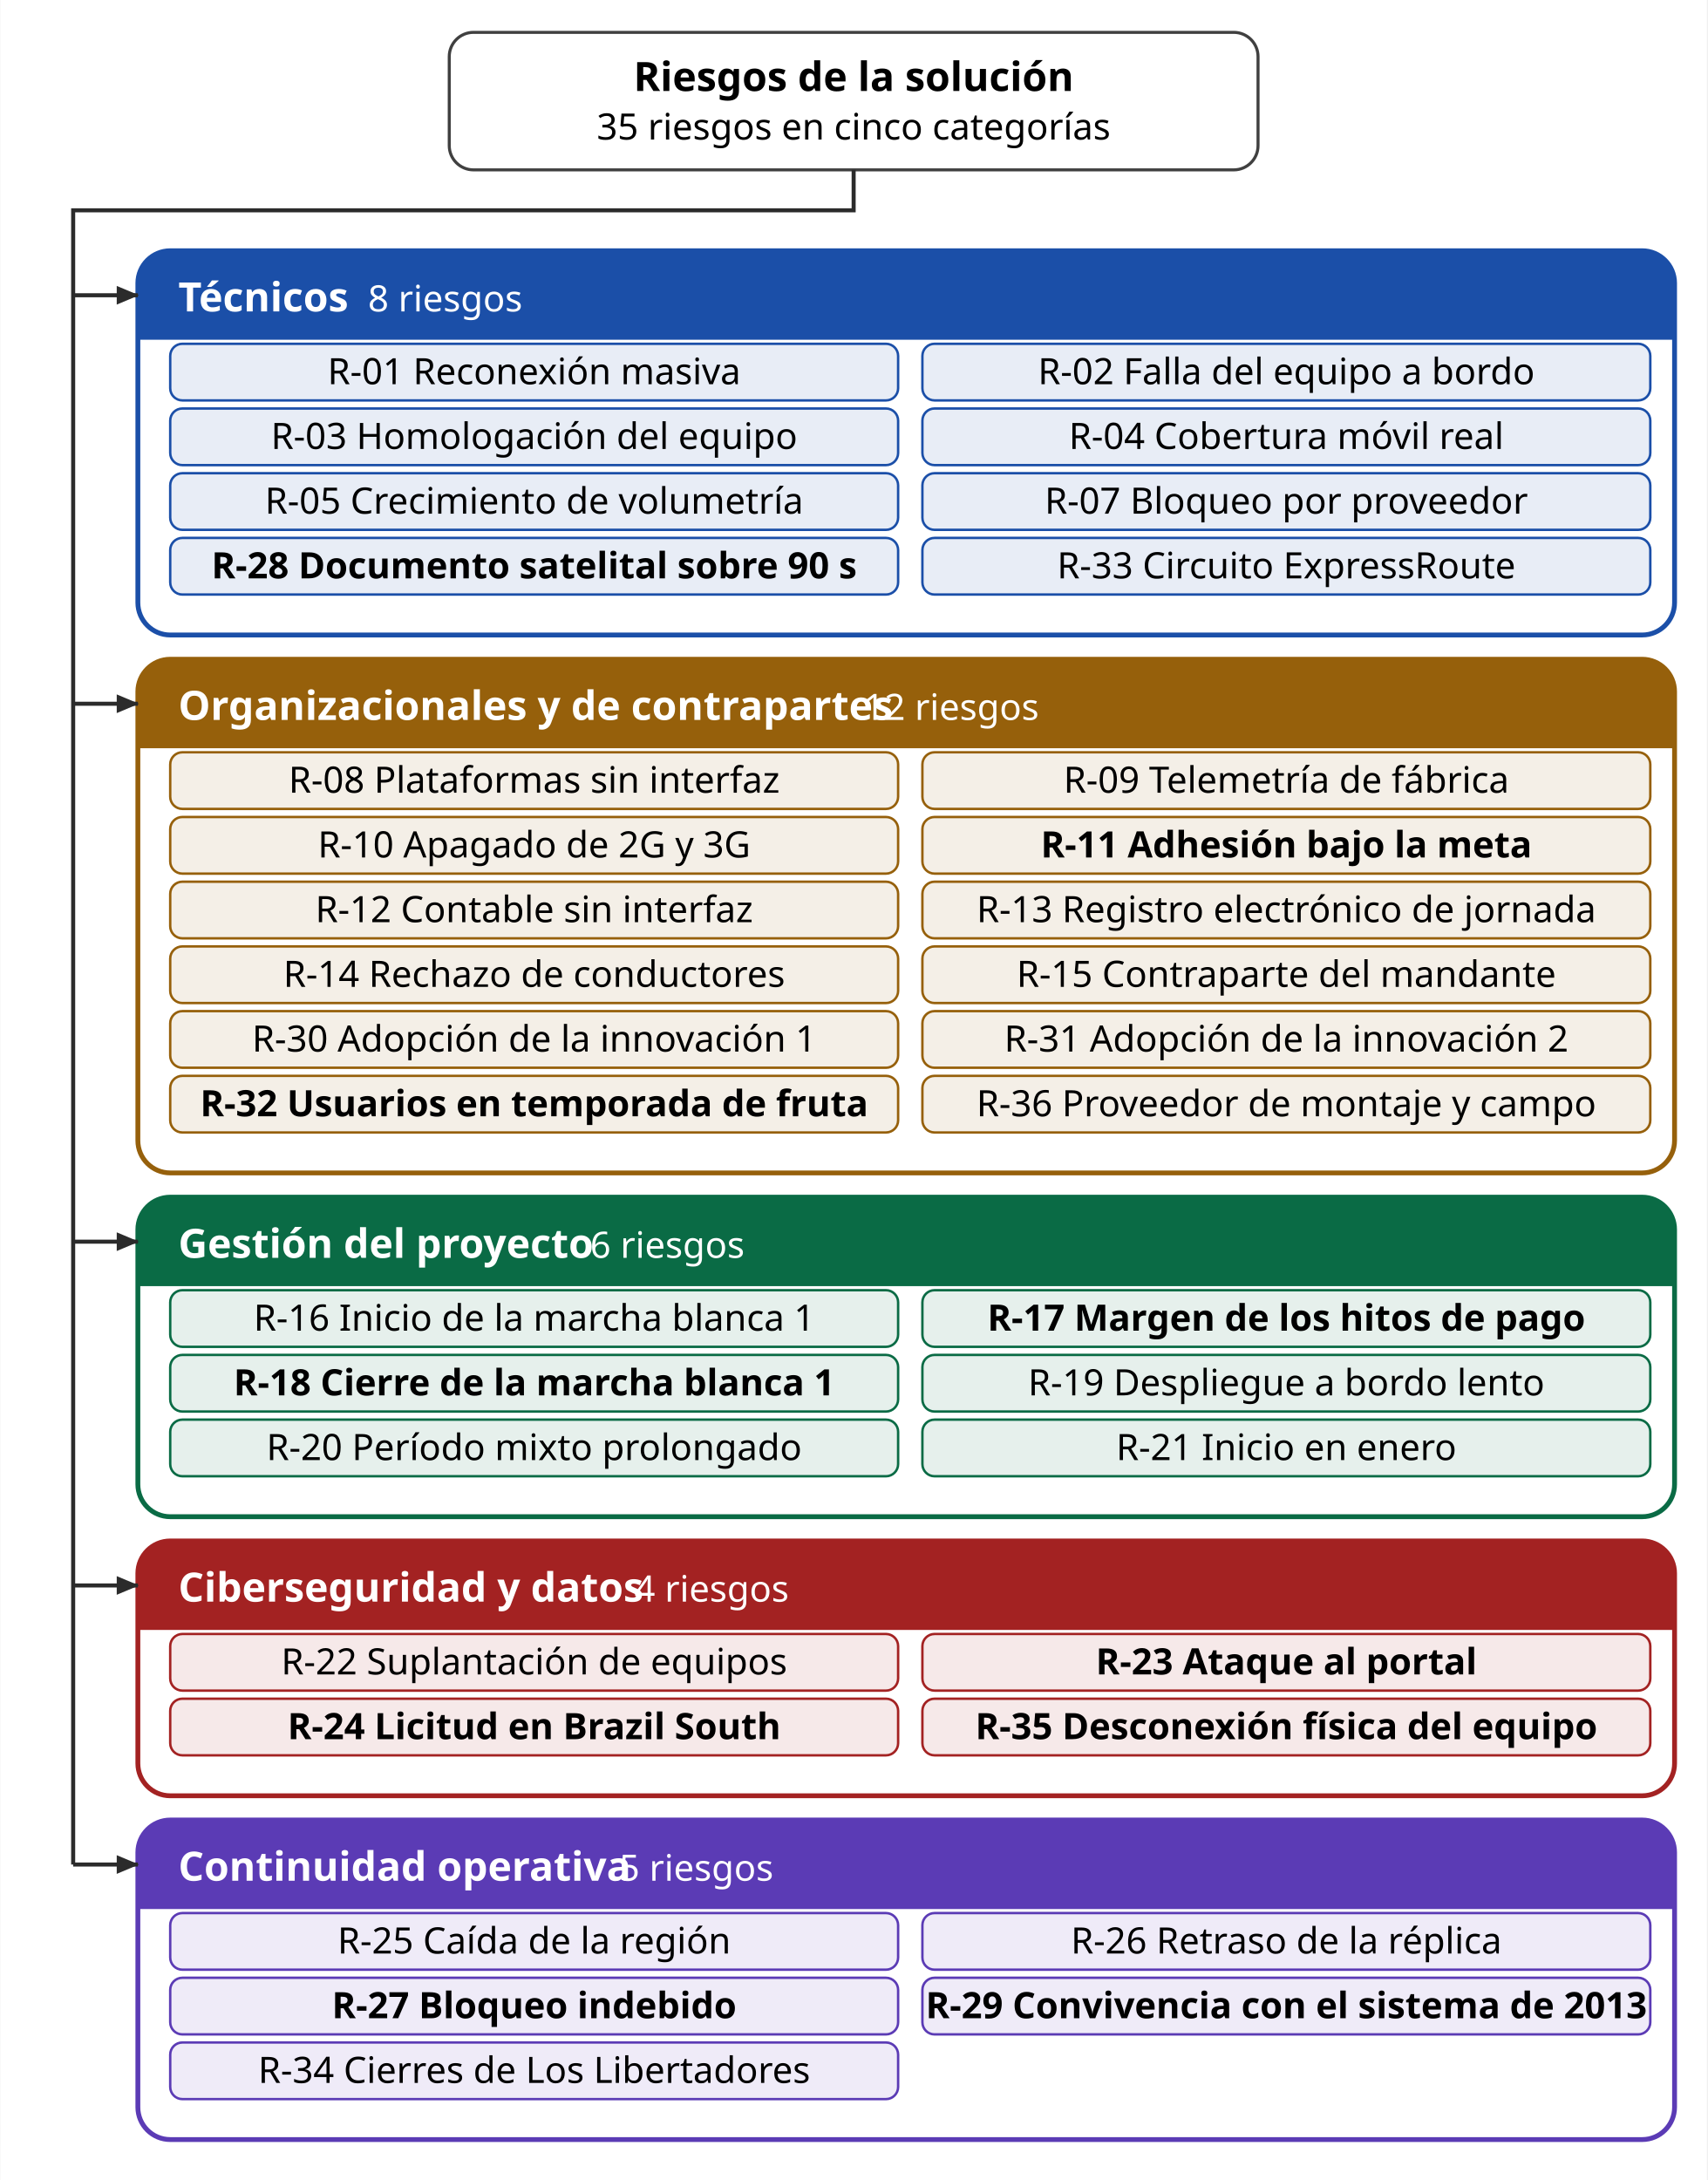
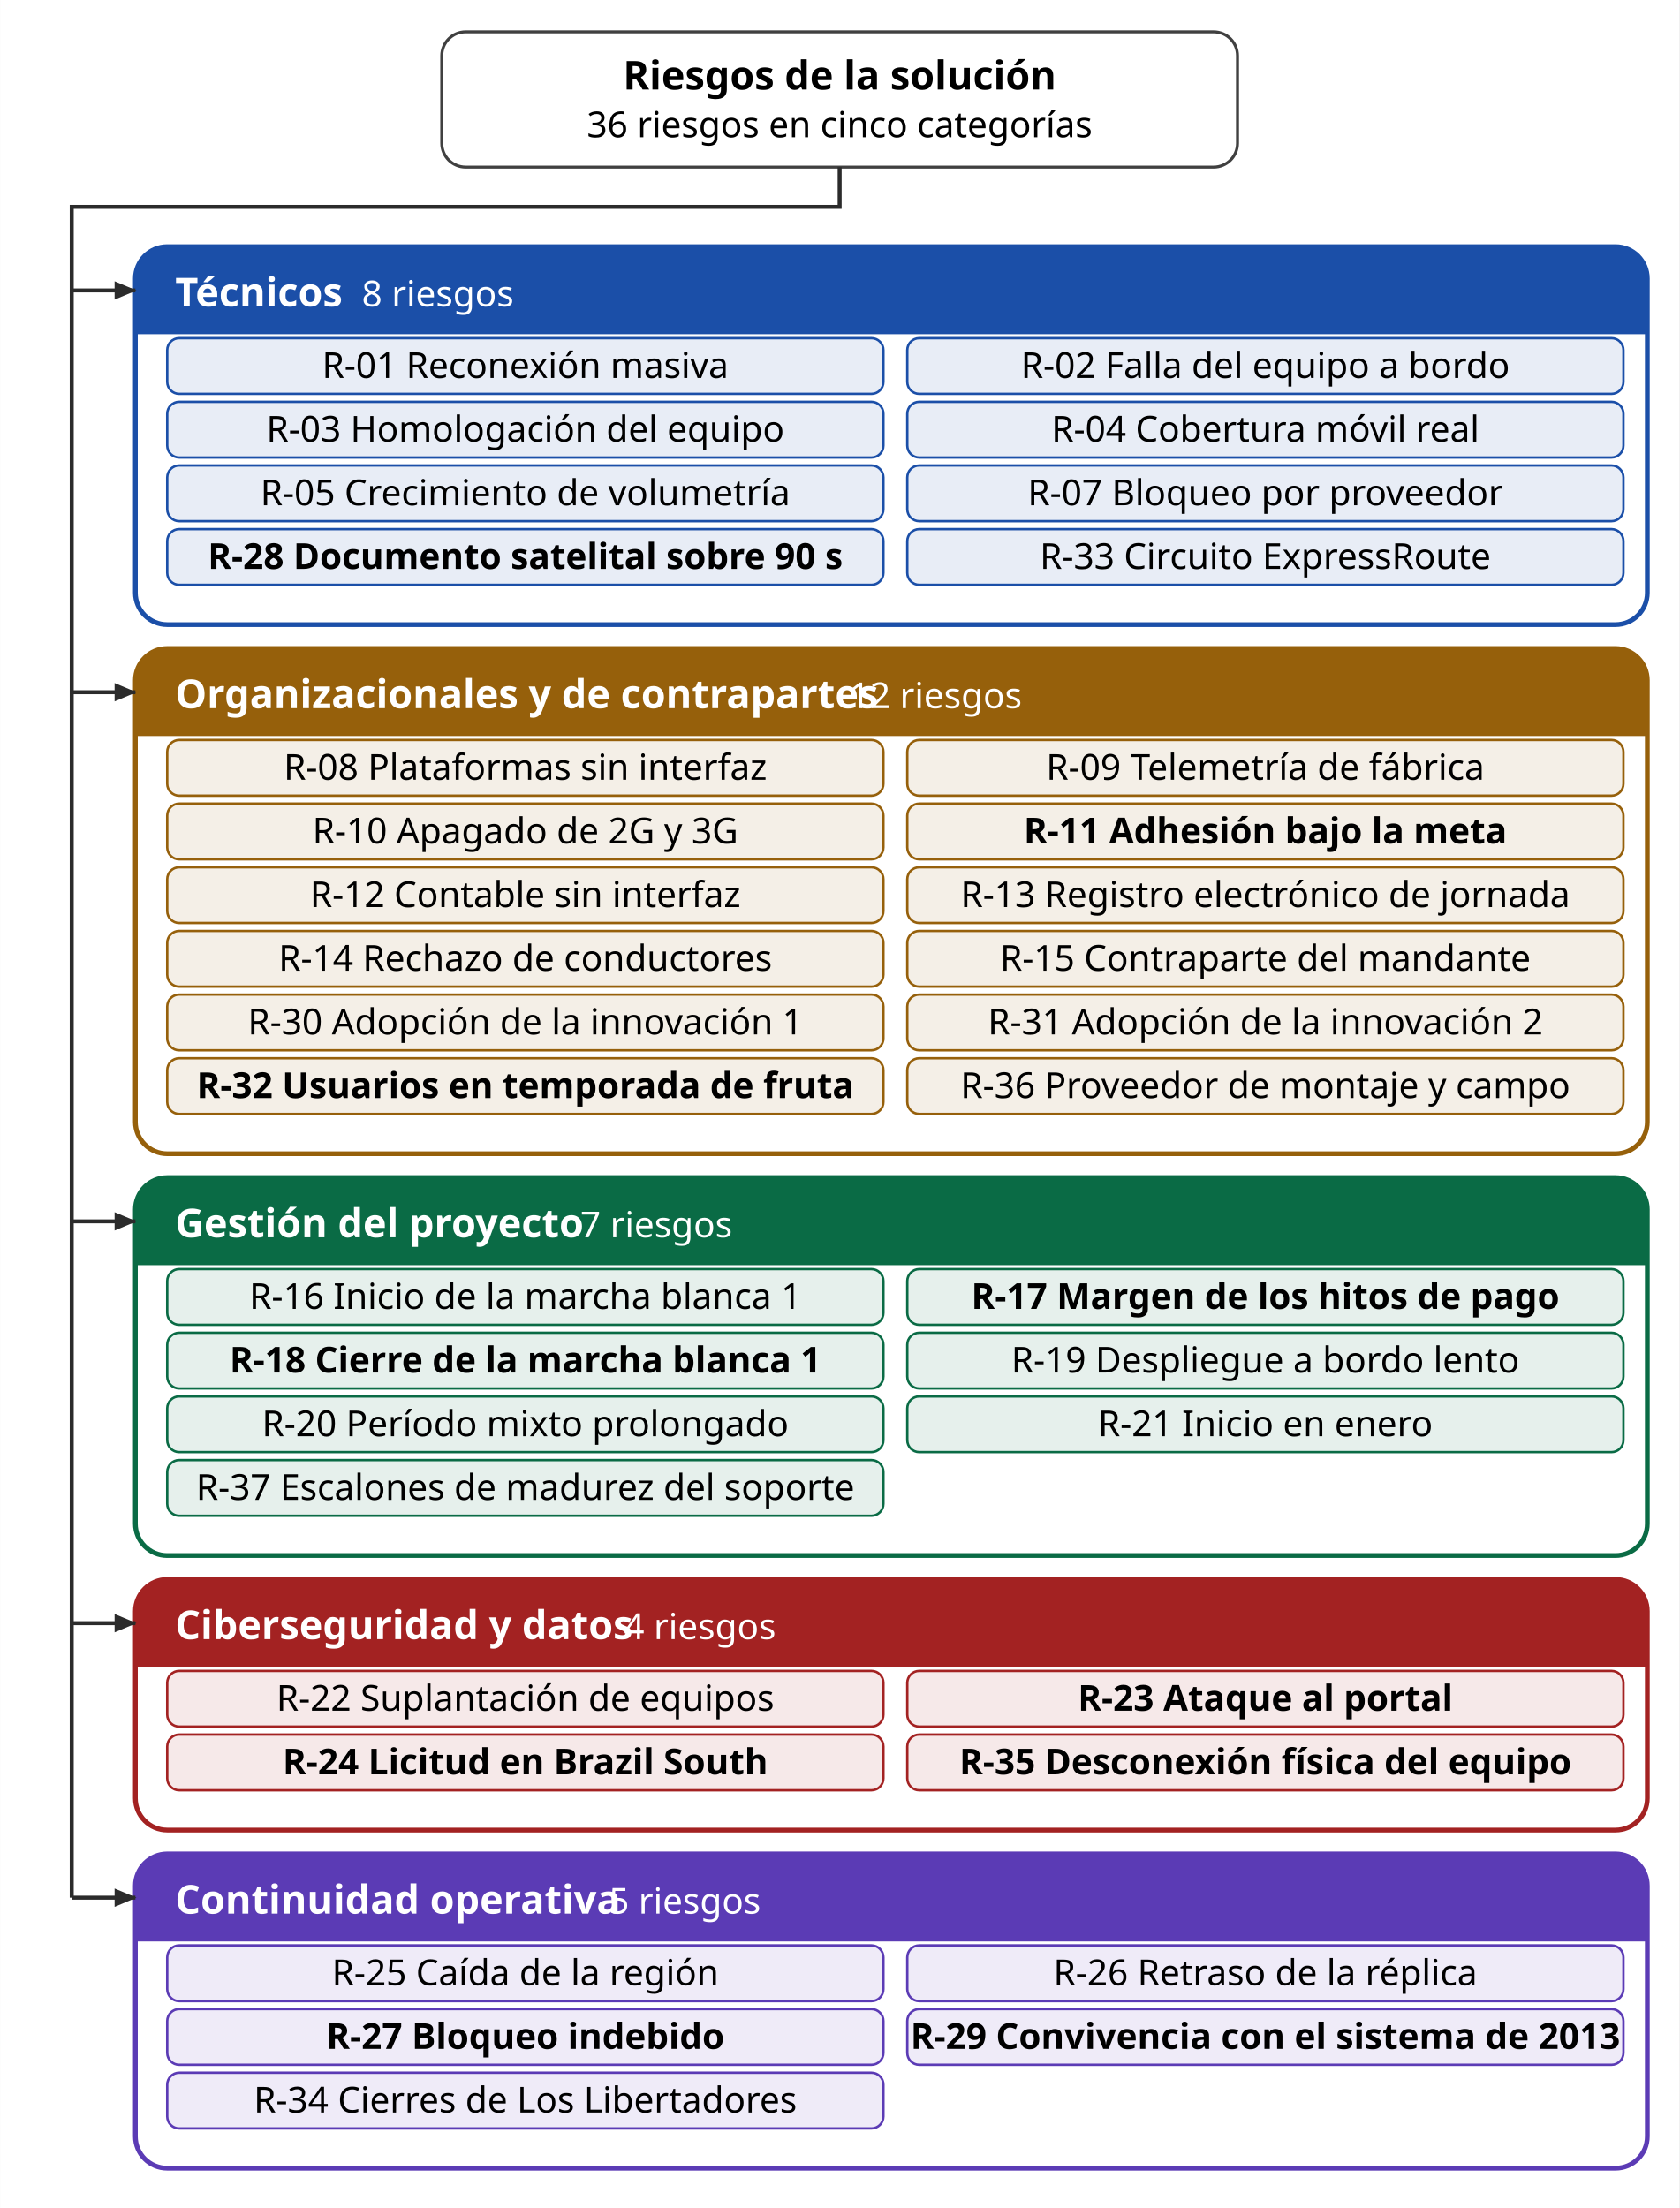
- <svg xmlns="http://www.w3.org/2000/svg" width="148.9mm" height="190.1mm" viewBox="0 0 422 539">
+ <svg xmlns="http://www.w3.org/2000/svg" width="148.9mm" height="195.8mm" viewBox="0 0 422 555">
  <defs>
    <marker id="fin-n" viewBox="0 0 10 10" refX="9.5" refY="5" markerWidth="5.5" markerHeight="5.5" markerUnits="userSpaceOnUse" orient="auto">
      <path d="M0,0.8 L10,5 L0,9.2 z" fill="#2B2B2B" />
    </marker>
    <marker id="ini-n" viewBox="0 0 10 10" refX="0.5" refY="5" markerWidth="5.5" markerHeight="5.5" markerUnits="userSpaceOnUse" orient="auto">
      <path d="M10,0.8 L0,5 L10,9.2 z" fill="#2B2B2B" />
    </marker>
    <marker id="fin-r" viewBox="0 0 10 10" refX="9.5" refY="5" markerWidth="5.5" markerHeight="5.5" markerUnits="userSpaceOnUse" orient="auto">
      <path d="M0,0.8 L10,5 L0,9.2 z" fill="#C0392B" />
    </marker>
    <marker id="ini-r" viewBox="0 0 10 10" refX="0.5" refY="5" markerWidth="5.5" markerHeight="5.5" markerUnits="userSpaceOnUse" orient="auto">
      <path d="M10,0.8 L0,5 L10,9.2 z" fill="#C0392B" />
    </marker>
  </defs>
-   <rect x="0" y="0" width="422" height="539" fill="#FFFFFF" />
+   <rect x="0" y="0" width="422" height="555" fill="#FFFFFF" />
  <g id="grupos">
    <rect x="111.00" y="8.00" width="200.00" height="34.00" rx="6" fill="#FFFFFF" stroke="#404040" stroke-width="0.75" />
    <rect x="34.00" y="62.00" width="380.00" height="95.00" rx="8" fill="#FFFFFF" stroke="#1B4FA8" stroke-width="1.2" />
    <path d="M34,84 L34,70 A8,8 0 0 1 42,62 L406,62 A8,8 0 0 1 414,70 L414,84 Z" fill="#1B4FA8" />
    <rect x="34.00" y="163.00" width="380.00" height="127.00" rx="8" fill="#FFFFFF" stroke="#96600B" stroke-width="1.2" />
    <path d="M34,185 L34,171 A8,8 0 0 1 42,163 L406,163 A8,8 0 0 1 414,171 L414,185 Z" fill="#96600B" />
-     <rect x="34.00" y="296.00" width="380.00" height="79.00" rx="8" fill="#FFFFFF" stroke="#0A6B45" stroke-width="1.2" />
+     <rect x="34.00" y="296.00" width="380.00" height="95.00" rx="8" fill="#FFFFFF" stroke="#0A6B45" stroke-width="1.2" />
    <path d="M34,318 L34,304 A8,8 0 0 1 42,296 L406,296 A8,8 0 0 1 414,304 L414,318 Z" fill="#0A6B45" />
-     <rect x="34.00" y="381.00" width="380.00" height="63.00" rx="8" fill="#FFFFFF" stroke="#A32222" stroke-width="1.2" />
-     <path d="M34,403 L34,389 A8,8 0 0 1 42,381 L406,381 A8,8 0 0 1 414,389 L414,403 Z" fill="#A32222" />
-     <rect x="34.00" y="450.00" width="380.00" height="79.00" rx="8" fill="#FFFFFF" stroke="#5B3BB5" stroke-width="1.2" />
-     <path d="M34,472 L34,458 A8,8 0 0 1 42,450 L406,450 A8,8 0 0 1 414,458 L414,472 Z" fill="#5B3BB5" />
+     <rect x="34.00" y="397.00" width="380.00" height="63.00" rx="8" fill="#FFFFFF" stroke="#A32222" stroke-width="1.2" />
+     <path d="M34,419 L34,405 A8,8 0 0 1 42,397 L406,397 A8,8 0 0 1 414,405 L414,419 Z" fill="#A32222" />
+     <rect x="34.00" y="466.00" width="380.00" height="79.00" rx="8" fill="#FFFFFF" stroke="#5B3BB5" stroke-width="1.2" />
+     <path d="M34,488 L34,474 A8,8 0 0 1 42,466 L406,466 A8,8 0 0 1 414,474 L414,488 Z" fill="#5B3BB5" />
  </g>
  <g id="flechas">
    <path d="M18.00,73.00 L34.00,73.00" fill="none" stroke="#2B2B2B" stroke-width="1.0" stroke-linejoin="miter" marker-end="url(#fin-n)" />
    <path d="M18.00,174.00 L34.00,174.00" fill="none" stroke="#2B2B2B" stroke-width="1.0" stroke-linejoin="miter" marker-end="url(#fin-n)" />
    <path d="M18.00,307.00 L34.00,307.00" fill="none" stroke="#2B2B2B" stroke-width="1.0" stroke-linejoin="miter" marker-end="url(#fin-n)" />
-     <path d="M18.00,392.00 L34.00,392.00" fill="none" stroke="#2B2B2B" stroke-width="1.0" stroke-linejoin="miter" marker-end="url(#fin-n)" />
-     <path d="M18.00,461.00 L34.00,461.00" fill="none" stroke="#2B2B2B" stroke-width="1.0" stroke-linejoin="miter" marker-end="url(#fin-n)" />
-     <path d="M211.00,42.00 L211.00,52.00 L18.00,52.00 L18.00,461.00" fill="none" stroke="#2B2B2B" stroke-width="1.0" stroke-linejoin="miter" />
+     <path d="M18.00,408.00 L34.00,408.00" fill="none" stroke="#2B2B2B" stroke-width="1.0" stroke-linejoin="miter" marker-end="url(#fin-n)" />
+     <path d="M18.00,477.00 L34.00,477.00" fill="none" stroke="#2B2B2B" stroke-width="1.0" stroke-linejoin="miter" marker-end="url(#fin-n)" />
+     <path d="M211.00,42.00 L211.00,52.00 L18.00,52.00 L18.00,477.00" fill="none" stroke="#2B2B2B" stroke-width="1.0" stroke-linejoin="miter" />
  </g>
  <g id="iconos">
    <rect x="42.00" y="85.00" width="180.00" height="14.00" rx="3" fill="#E8EDF6" stroke="#1B4FA8" stroke-width="0.6" />
    <text x="132.00" y="95.00" font-size="9" font-family="IBM Plex Sans" text-anchor="middle" fill="#000000">R-01  Reconexión masiva</text>
    <rect x="228.00" y="85.00" width="180.00" height="14.00" rx="3" fill="#E8EDF6" stroke="#1B4FA8" stroke-width="0.6" />
    <text x="318.00" y="95.00" font-size="9" font-family="IBM Plex Sans" text-anchor="middle" fill="#000000">R-02  Falla del equipo a bordo</text>
    <rect x="42.00" y="101.00" width="180.00" height="14.00" rx="3" fill="#E8EDF6" stroke="#1B4FA8" stroke-width="0.6" />
    <text x="132.00" y="111.00" font-size="9" font-family="IBM Plex Sans" text-anchor="middle" fill="#000000">R-03  Homologación del equipo</text>
    <rect x="228.00" y="101.00" width="180.00" height="14.00" rx="3" fill="#E8EDF6" stroke="#1B4FA8" stroke-width="0.6" />
    <text x="318.00" y="111.00" font-size="9" font-family="IBM Plex Sans" text-anchor="middle" fill="#000000">R-04  Cobertura móvil real</text>
    <rect x="42.00" y="117.00" width="180.00" height="14.00" rx="3" fill="#E8EDF6" stroke="#1B4FA8" stroke-width="0.6" />
    <text x="132.00" y="127.00" font-size="9" font-family="IBM Plex Sans" text-anchor="middle" fill="#000000">R-05  Crecimiento de volumetría</text>
    <rect x="228.00" y="117.00" width="180.00" height="14.00" rx="3" fill="#E8EDF6" stroke="#1B4FA8" stroke-width="0.6" />
    <text x="318.00" y="127.00" font-size="9" font-family="IBM Plex Sans" text-anchor="middle" fill="#000000">R-07  Bloqueo por proveedor</text>
    <rect x="42.00" y="133.00" width="180.00" height="14.00" rx="3" fill="#E8EDF6" stroke="#1B4FA8" stroke-width="0.6" />
    <text x="132.00" y="143.00" font-size="9" font-family="IBM Plex Sans" font-weight="600" text-anchor="middle" fill="#000000">R-28  Documento satelital sobre 90 s</text>
    <rect x="228.00" y="133.00" width="180.00" height="14.00" rx="3" fill="#E8EDF6" stroke="#1B4FA8" stroke-width="0.6" />
    <text x="318.00" y="143.00" font-size="9" font-family="IBM Plex Sans" text-anchor="middle" fill="#000000">R-33  Circuito ExpressRoute</text>
    <rect x="42.00" y="186.00" width="180.00" height="14.00" rx="3" fill="#F4EFE7" stroke="#96600B" stroke-width="0.6" />
    <text x="132.00" y="196.00" font-size="9" font-family="IBM Plex Sans" text-anchor="middle" fill="#000000">R-08  Plataformas sin interfaz</text>
    <rect x="228.00" y="186.00" width="180.00" height="14.00" rx="3" fill="#F4EFE7" stroke="#96600B" stroke-width="0.6" />
    <text x="318.00" y="196.00" font-size="9" font-family="IBM Plex Sans" text-anchor="middle" fill="#000000">R-09  Telemetría de fábrica</text>
    <rect x="42.00" y="202.00" width="180.00" height="14.00" rx="3" fill="#F4EFE7" stroke="#96600B" stroke-width="0.6" />
    <text x="132.00" y="212.00" font-size="9" font-family="IBM Plex Sans" text-anchor="middle" fill="#000000">R-10  Apagado de 2G y 3G</text>
    <rect x="228.00" y="202.00" width="180.00" height="14.00" rx="3" fill="#F4EFE7" stroke="#96600B" stroke-width="0.6" />
    <text x="318.00" y="212.00" font-size="9" font-family="IBM Plex Sans" font-weight="600" text-anchor="middle" fill="#000000">R-11  Adhesión bajo la meta</text>
    <rect x="42.00" y="218.00" width="180.00" height="14.00" rx="3" fill="#F4EFE7" stroke="#96600B" stroke-width="0.6" />
    <text x="132.00" y="228.00" font-size="9" font-family="IBM Plex Sans" text-anchor="middle" fill="#000000">R-12  Contable sin interfaz</text>
    <rect x="228.00" y="218.00" width="180.00" height="14.00" rx="3" fill="#F4EFE7" stroke="#96600B" stroke-width="0.6" />
    <text x="318.00" y="228.00" font-size="9" font-family="IBM Plex Sans" text-anchor="middle" fill="#000000">R-13  Registro electrónico de jornada</text>
    <rect x="42.00" y="234.00" width="180.00" height="14.00" rx="3" fill="#F4EFE7" stroke="#96600B" stroke-width="0.6" />
    <text x="132.00" y="244.00" font-size="9" font-family="IBM Plex Sans" text-anchor="middle" fill="#000000">R-14  Rechazo de conductores</text>
    <rect x="228.00" y="234.00" width="180.00" height="14.00" rx="3" fill="#F4EFE7" stroke="#96600B" stroke-width="0.6" />
    <text x="318.00" y="244.00" font-size="9" font-family="IBM Plex Sans" text-anchor="middle" fill="#000000">R-15  Contraparte del mandante</text>
    <rect x="42.00" y="250.00" width="180.00" height="14.00" rx="3" fill="#F4EFE7" stroke="#96600B" stroke-width="0.6" />
    <text x="132.00" y="260.00" font-size="9" font-family="IBM Plex Sans" text-anchor="middle" fill="#000000">R-30  Adopción de la innovación 1</text>
    <rect x="228.00" y="250.00" width="180.00" height="14.00" rx="3" fill="#F4EFE7" stroke="#96600B" stroke-width="0.6" />
    <text x="318.00" y="260.00" font-size="9" font-family="IBM Plex Sans" text-anchor="middle" fill="#000000">R-31  Adopción de la innovación 2</text>
    <rect x="42.00" y="266.00" width="180.00" height="14.00" rx="3" fill="#F4EFE7" stroke="#96600B" stroke-width="0.6" />
    <text x="132.00" y="276.00" font-size="9" font-family="IBM Plex Sans" font-weight="600" text-anchor="middle" fill="#000000">R-32  Usuarios en temporada de fruta</text>
    <rect x="228.00" y="266.00" width="180.00" height="14.00" rx="3" fill="#F4EFE7" stroke="#96600B" stroke-width="0.6" />
    <text x="318.00" y="276.00" font-size="9" font-family="IBM Plex Sans" text-anchor="middle" fill="#000000">R-36  Proveedor de montaje y campo</text>
    <rect x="42.00" y="319.00" width="180.00" height="14.00" rx="3" fill="#E6F0EC" stroke="#0A6B45" stroke-width="0.6" />
    <text x="132.00" y="329.00" font-size="9" font-family="IBM Plex Sans" text-anchor="middle" fill="#000000">R-16  Inicio de la marcha blanca 1</text>
    <rect x="228.00" y="319.00" width="180.00" height="14.00" rx="3" fill="#E6F0EC" stroke="#0A6B45" stroke-width="0.6" />
    <text x="318.00" y="329.00" font-size="9" font-family="IBM Plex Sans" font-weight="600" text-anchor="middle" fill="#000000">R-17  Margen de los hitos de pago</text>
    <rect x="42.00" y="335.00" width="180.00" height="14.00" rx="3" fill="#E6F0EC" stroke="#0A6B45" stroke-width="0.6" />
    <text x="132.00" y="345.00" font-size="9" font-family="IBM Plex Sans" font-weight="600" text-anchor="middle" fill="#000000">R-18  Cierre de la marcha blanca 1</text>
    <rect x="228.00" y="335.00" width="180.00" height="14.00" rx="3" fill="#E6F0EC" stroke="#0A6B45" stroke-width="0.6" />
    <text x="318.00" y="345.00" font-size="9" font-family="IBM Plex Sans" text-anchor="middle" fill="#000000">R-19  Despliegue a bordo lento</text>
    <rect x="42.00" y="351.00" width="180.00" height="14.00" rx="3" fill="#E6F0EC" stroke="#0A6B45" stroke-width="0.6" />
    <text x="132.00" y="361.00" font-size="9" font-family="IBM Plex Sans" text-anchor="middle" fill="#000000">R-20  Período mixto prolongado</text>
    <rect x="228.00" y="351.00" width="180.00" height="14.00" rx="3" fill="#E6F0EC" stroke="#0A6B45" stroke-width="0.6" />
    <text x="318.00" y="361.00" font-size="9" font-family="IBM Plex Sans" text-anchor="middle" fill="#000000">R-21  Inicio en enero</text>
-     <rect x="42.00" y="404.00" width="180.00" height="14.00" rx="3" fill="#F6E9E9" stroke="#A32222" stroke-width="0.6" />
-     <text x="132.00" y="414.00" font-size="9" font-family="IBM Plex Sans" text-anchor="middle" fill="#000000">R-22  Suplantación de equipos</text>
-     <rect x="228.00" y="404.00" width="180.00" height="14.00" rx="3" fill="#F6E9E9" stroke="#A32222" stroke-width="0.6" />
-     <text x="318.00" y="414.00" font-size="9" font-family="IBM Plex Sans" font-weight="600" text-anchor="middle" fill="#000000">R-23  Ataque al portal</text>
+     <rect x="42.00" y="367.00" width="180.00" height="14.00" rx="3" fill="#E6F0EC" stroke="#0A6B45" stroke-width="0.6" />
+     <text x="132.00" y="377.00" font-size="9" font-family="IBM Plex Sans" text-anchor="middle" fill="#000000">R-37  Escalones de madurez del soporte</text>
    <rect x="42.00" y="420.00" width="180.00" height="14.00" rx="3" fill="#F6E9E9" stroke="#A32222" stroke-width="0.6" />
-     <text x="132.00" y="430.00" font-size="9" font-family="IBM Plex Sans" font-weight="600" text-anchor="middle" fill="#000000">R-24  Licitud en Brazil South</text>
+     <text x="132.00" y="430.00" font-size="9" font-family="IBM Plex Sans" text-anchor="middle" fill="#000000">R-22  Suplantación de equipos</text>
    <rect x="228.00" y="420.00" width="180.00" height="14.00" rx="3" fill="#F6E9E9" stroke="#A32222" stroke-width="0.6" />
-     <text x="318.00" y="430.00" font-size="9" font-family="IBM Plex Sans" font-weight="600" text-anchor="middle" fill="#000000">R-35  Desconexión física del equipo</text>
-     <rect x="42.00" y="473.00" width="180.00" height="14.00" rx="3" fill="#EFEBF8" stroke="#5B3BB5" stroke-width="0.6" />
-     <text x="132.00" y="483.00" font-size="9" font-family="IBM Plex Sans" text-anchor="middle" fill="#000000">R-25  Caída de la región</text>
-     <rect x="228.00" y="473.00" width="180.00" height="14.00" rx="3" fill="#EFEBF8" stroke="#5B3BB5" stroke-width="0.6" />
-     <text x="318.00" y="483.00" font-size="9" font-family="IBM Plex Sans" text-anchor="middle" fill="#000000">R-26  Retraso de la réplica</text>
+     <text x="318.00" y="430.00" font-size="9" font-family="IBM Plex Sans" font-weight="600" text-anchor="middle" fill="#000000">R-23  Ataque al portal</text>
+     <rect x="42.00" y="436.00" width="180.00" height="14.00" rx="3" fill="#F6E9E9" stroke="#A32222" stroke-width="0.6" />
+     <text x="132.00" y="446.00" font-size="9" font-family="IBM Plex Sans" font-weight="600" text-anchor="middle" fill="#000000">R-24  Licitud en Brazil South</text>
+     <rect x="228.00" y="436.00" width="180.00" height="14.00" rx="3" fill="#F6E9E9" stroke="#A32222" stroke-width="0.6" />
+     <text x="318.00" y="446.00" font-size="9" font-family="IBM Plex Sans" font-weight="600" text-anchor="middle" fill="#000000">R-35  Desconexión física del equipo</text>
    <rect x="42.00" y="489.00" width="180.00" height="14.00" rx="3" fill="#EFEBF8" stroke="#5B3BB5" stroke-width="0.6" />
-     <text x="132.00" y="499.00" font-size="9" font-family="IBM Plex Sans" font-weight="600" text-anchor="middle" fill="#000000">R-27  Bloqueo indebido</text>
+     <text x="132.00" y="499.00" font-size="9" font-family="IBM Plex Sans" text-anchor="middle" fill="#000000">R-25  Caída de la región</text>
    <rect x="228.00" y="489.00" width="180.00" height="14.00" rx="3" fill="#EFEBF8" stroke="#5B3BB5" stroke-width="0.6" />
-     <text x="318.00" y="499.00" font-size="9" font-family="IBM Plex Sans" font-weight="600" text-anchor="middle" fill="#000000">R-29  Convivencia con el sistema de 2013</text>
+     <text x="318.00" y="499.00" font-size="9" font-family="IBM Plex Sans" text-anchor="middle" fill="#000000">R-26  Retraso de la réplica</text>
    <rect x="42.00" y="505.00" width="180.00" height="14.00" rx="3" fill="#EFEBF8" stroke="#5B3BB5" stroke-width="0.6" />
-     <text x="132.00" y="515.00" font-size="9" font-family="IBM Plex Sans" text-anchor="middle" fill="#000000">R-34  Cierres de Los Libertadores</text>
+     <text x="132.00" y="515.00" font-size="9" font-family="IBM Plex Sans" font-weight="600" text-anchor="middle" fill="#000000">R-27  Bloqueo indebido</text>
+     <rect x="228.00" y="505.00" width="180.00" height="14.00" rx="3" fill="#EFEBF8" stroke="#5B3BB5" stroke-width="0.6" />
+     <text x="318.00" y="515.00" font-size="9" font-family="IBM Plex Sans" font-weight="600" text-anchor="middle" fill="#000000">R-29  Convivencia con el sistema de 2013</text>
+     <rect x="42.00" y="521.00" width="180.00" height="14.00" rx="3" fill="#EFEBF8" stroke="#5B3BB5" stroke-width="0.6" />
+     <text x="132.00" y="531.00" font-size="9" font-family="IBM Plex Sans" text-anchor="middle" fill="#000000">R-34  Cierres de Los Libertadores</text>
  </g>
  <g id="textos">
    <text x="211.00" y="22.50" font-size="10" font-family="IBM Plex Sans" font-weight="600" text-anchor="middle" fill="#000000">Riesgos de la solución</text>
-     <text x="211.00" y="34.50" font-size="9" font-family="IBM Plex Sans" text-anchor="middle" fill="#000000">35 riesgos en cinco categorías</text>
+     <text x="211.00" y="34.50" font-size="9" font-family="IBM Plex Sans" text-anchor="middle" fill="#000000">36 riesgos en cinco categorías</text>
    <text x="44.00" y="77.00" font-size="10" font-family="IBM Plex Sans" font-weight="600" text-anchor="start" fill="#FFFFFF">Técnicos</text>
    <text x="90.90" y="77.00" font-size="9" font-family="IBM Plex Sans" text-anchor="start" fill="#FFFFFF">8 riesgos</text>
    <text x="44.00" y="178.00" font-size="10" font-family="IBM Plex Sans" font-weight="600" text-anchor="start" fill="#FFFFFF">Organizacionales y de contrapartes</text>
    <text x="213.47" y="178.00" font-size="9" font-family="IBM Plex Sans" text-anchor="start" fill="#FFFFFF">12 riesgos</text>
    <text x="44.00" y="311.00" font-size="10" font-family="IBM Plex Sans" font-weight="600" text-anchor="start" fill="#FFFFFF">Gestión del proyecto</text>
-     <text x="145.82" y="311.00" font-size="9" font-family="IBM Plex Sans" text-anchor="start" fill="#FFFFFF">6 riesgos</text>
-     <text x="44.00" y="396.00" font-size="10" font-family="IBM Plex Sans" font-weight="600" text-anchor="start" fill="#FFFFFF">Ciberseguridad y datos</text>
-     <text x="156.78" y="396.00" font-size="9" font-family="IBM Plex Sans" text-anchor="start" fill="#FFFFFF">4 riesgos</text>
-     <text x="44.00" y="465.00" font-size="10" font-family="IBM Plex Sans" font-weight="600" text-anchor="start" fill="#FFFFFF">Continuidad operativa</text>
-     <text x="152.96" y="465.00" font-size="9" font-family="IBM Plex Sans" text-anchor="start" fill="#FFFFFF">5 riesgos</text>
+     <text x="145.82" y="311.00" font-size="9" font-family="IBM Plex Sans" text-anchor="start" fill="#FFFFFF">7 riesgos</text>
+     <text x="44.00" y="412.00" font-size="10" font-family="IBM Plex Sans" font-weight="600" text-anchor="start" fill="#FFFFFF">Ciberseguridad y datos</text>
+     <text x="156.78" y="412.00" font-size="9" font-family="IBM Plex Sans" text-anchor="start" fill="#FFFFFF">4 riesgos</text>
+     <text x="44.00" y="481.00" font-size="10" font-family="IBM Plex Sans" font-weight="600" text-anchor="start" fill="#FFFFFF">Continuidad operativa</text>
+     <text x="152.96" y="481.00" font-size="9" font-family="IBM Plex Sans" text-anchor="start" fill="#FFFFFF">5 riesgos</text>
  </g>
</svg>
